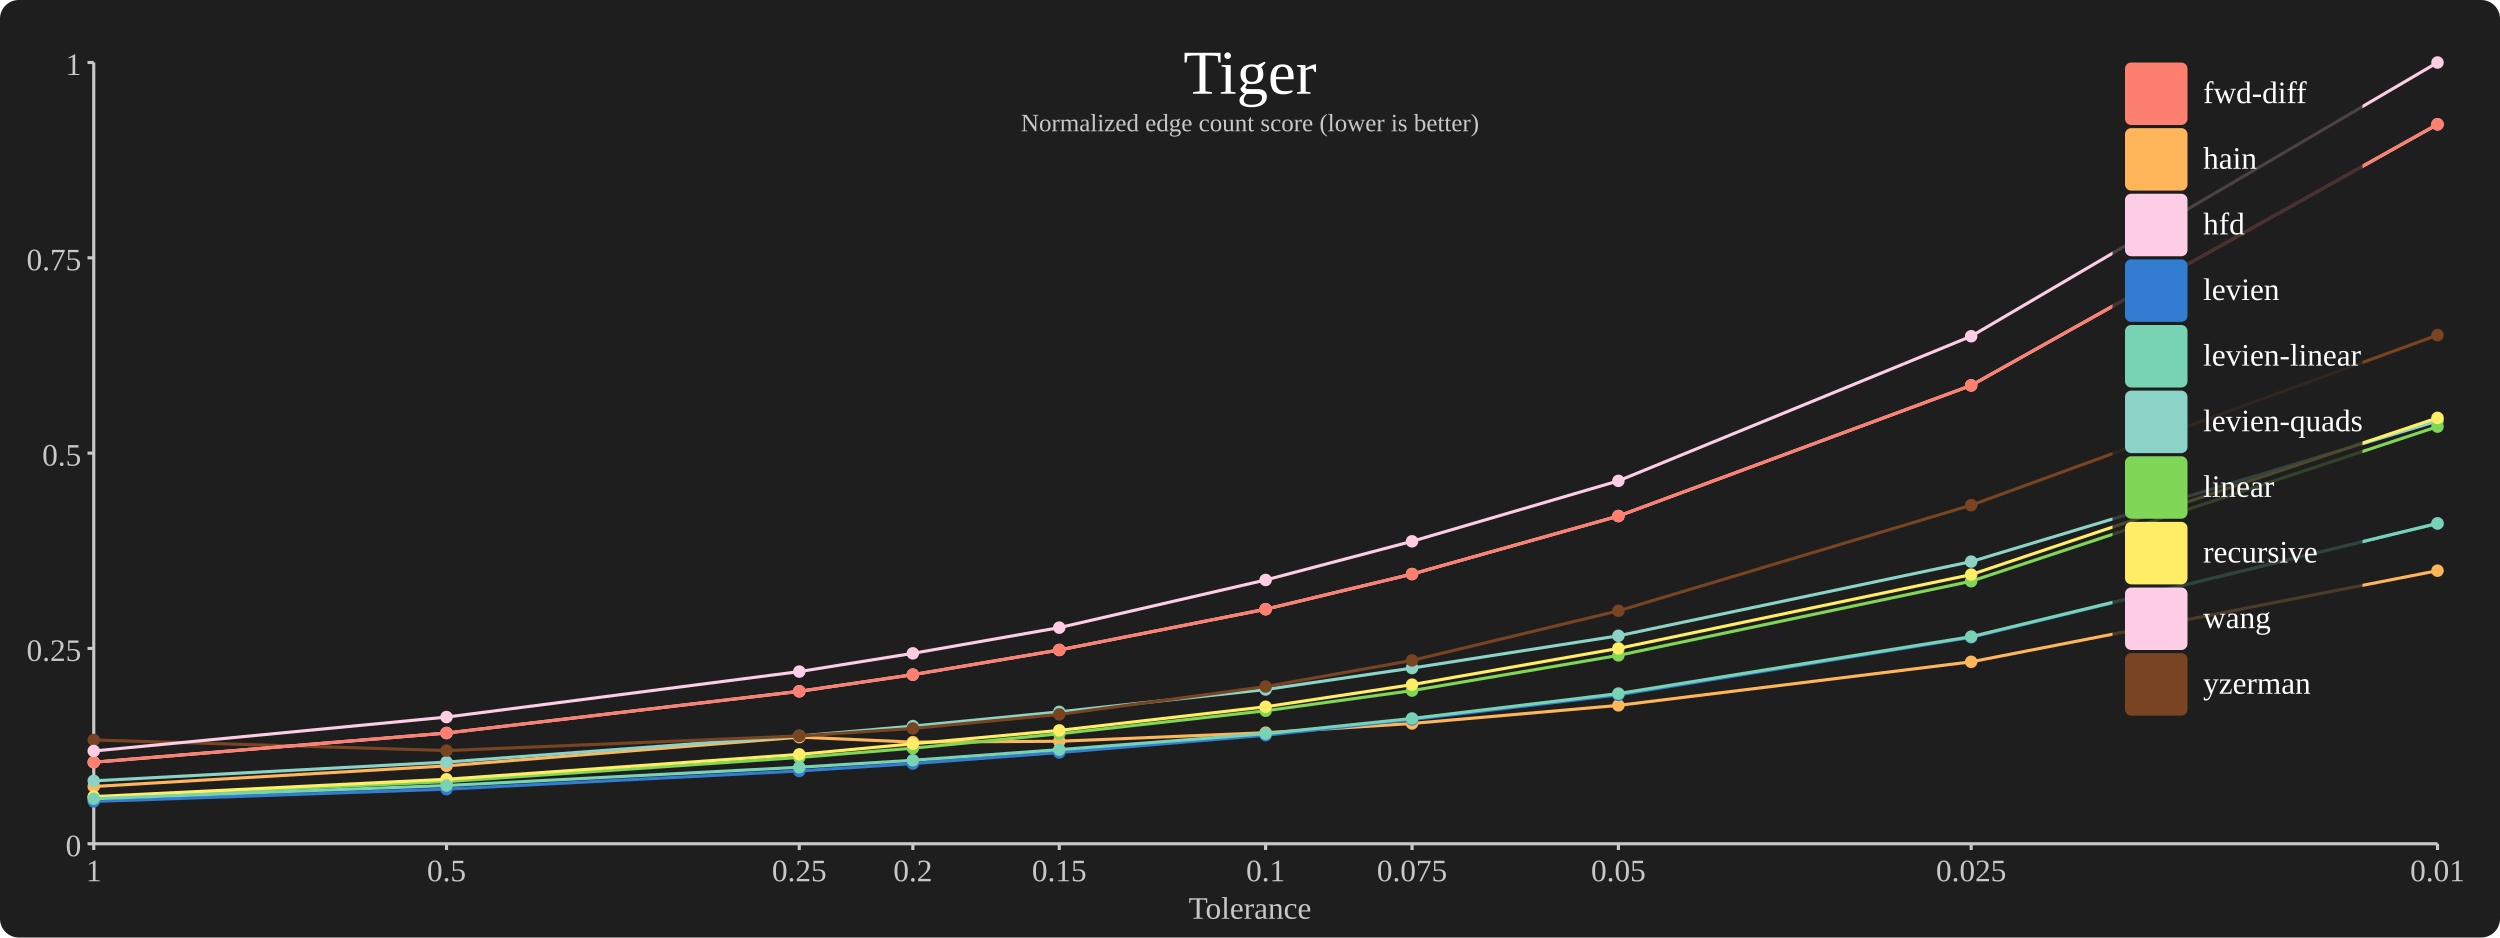
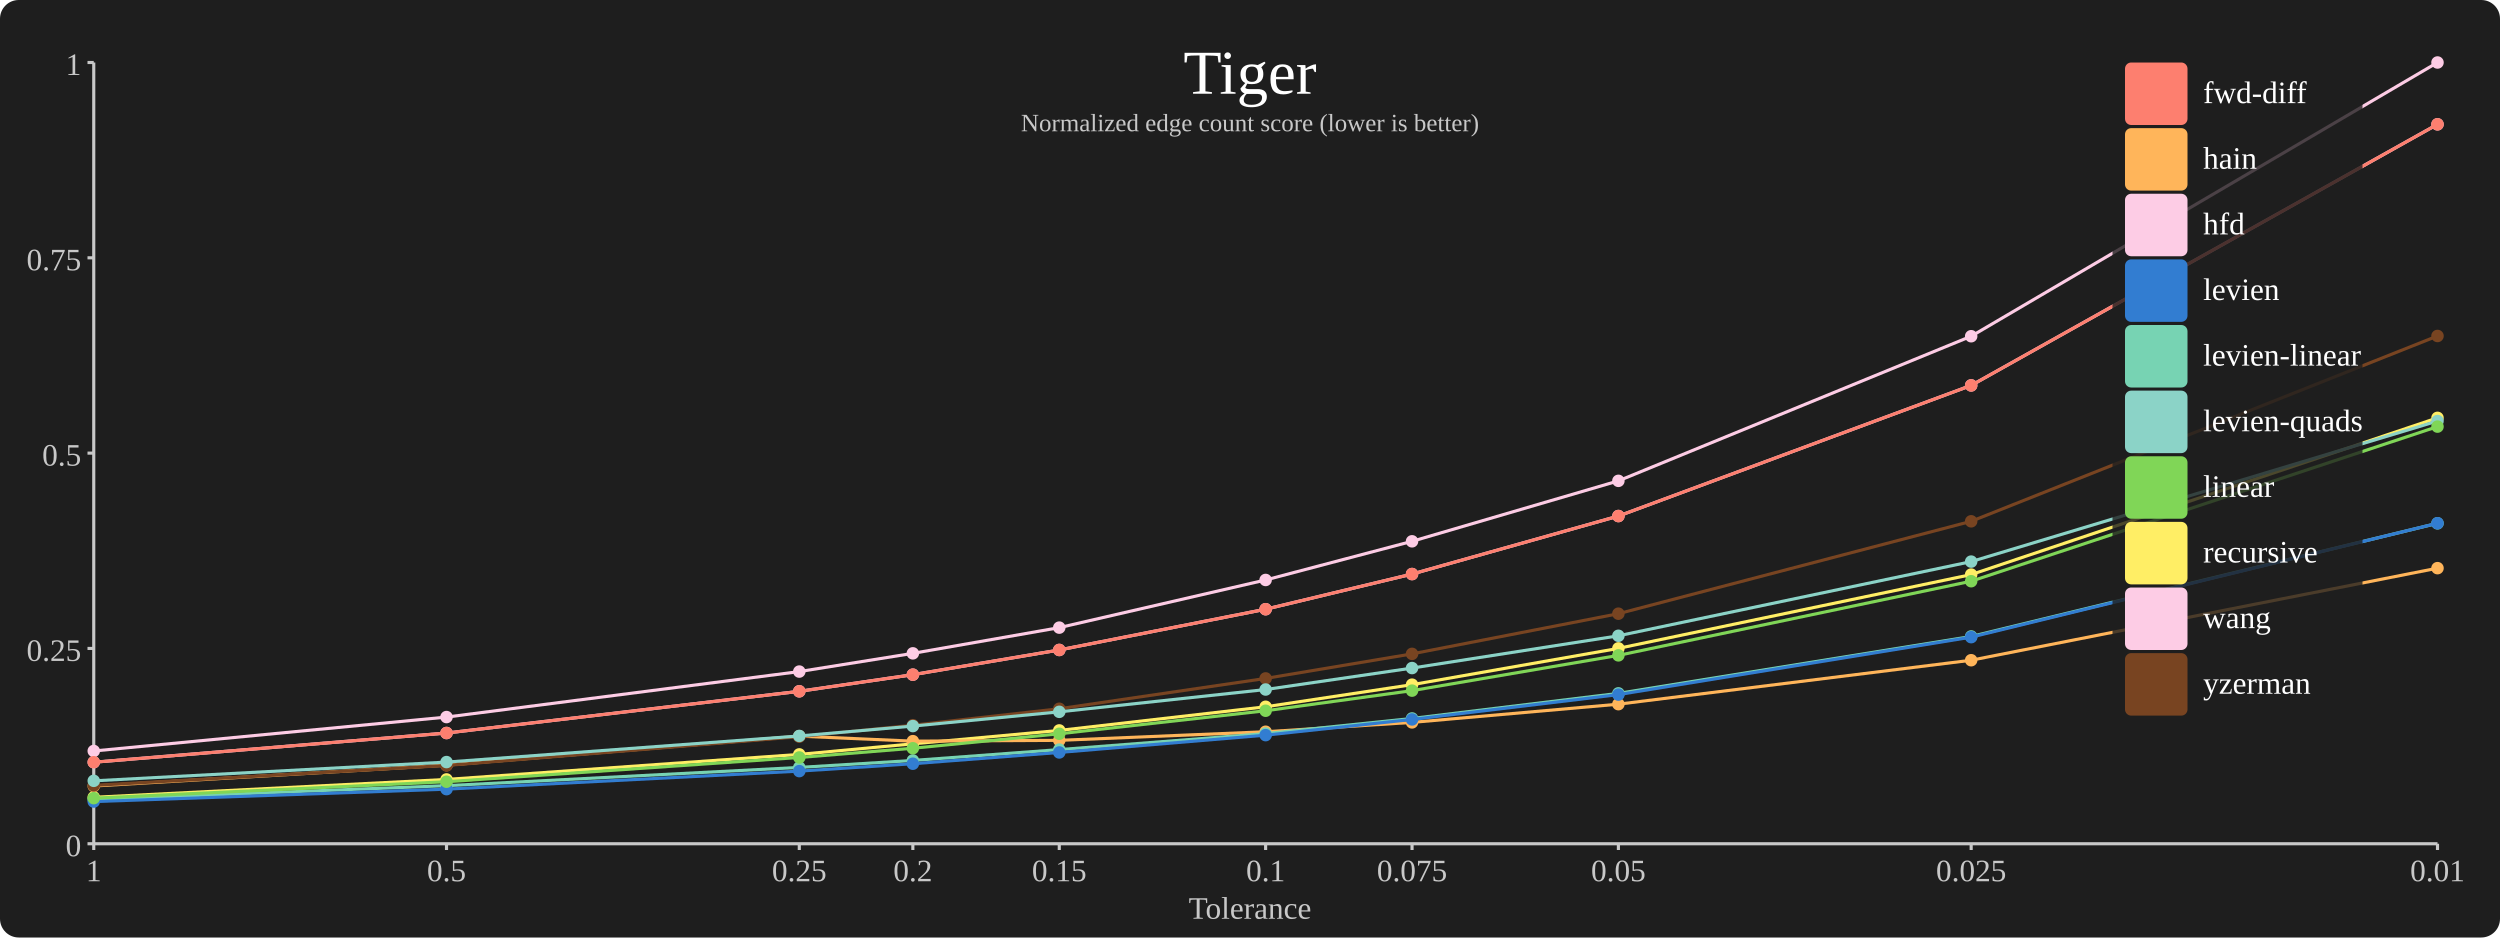
<svg xmlns="http://www.w3.org/2000/svg" viewBox="0 0 800 300">
  <rect x="0" y="0" width="800" height="300" ry="6" style="fill:rgb(30,30,30);stroke:none;fill-opacity:1;stroke-opacity:1;" />
  <path d="M 30 20 L 30 270" style="stroke:rgb(200,200,200);stroke-width:1" />
  <path d="M 30 270 L 780 270" style="stroke:rgb(200,200,200);stroke-width:1" />
  <path d="M 780 270 L 780 272" style="stroke:rgb(200,200,200);stroke-width:1" />
  <text x="780" y="282" style="font-size:10px;fill:rgb(200,200,200);text-anchor:middle;text-align:center;"> 0.01 </text>
  <path d="M 630.772 270 L 630.772 272" style="stroke:rgb(200,200,200);stroke-width:1" />
  <text x="630.772" y="282" style="font-size:10px;fill:rgb(200,200,200);text-anchor:middle;text-align:center;"> 0.025 </text>
  <path d="M 517.886 270 L 517.886 272" style="stroke:rgb(200,200,200);stroke-width:1" />
  <text x="517.886" y="282" style="font-size:10px;fill:rgb(200,200,200);text-anchor:middle;text-align:center;"> 0.05 </text>
  <path d="M 451.852 270 L 451.852 272" style="stroke:rgb(200,200,200);stroke-width:1" />
  <text x="451.852" y="282" style="font-size:10px;fill:rgb(200,200,200);text-anchor:middle;text-align:center;"> 0.075 </text>
  <path d="M 405 270 L 405 272" style="stroke:rgb(200,200,200);stroke-width:1" />
  <text x="405" y="282" style="font-size:10px;fill:rgb(200,200,200);text-anchor:middle;text-align:center;"> 0.1 </text>
  <path d="M 338.966 270 L 338.966 272" style="stroke:rgb(200,200,200);stroke-width:1" />
  <text x="338.966" y="282" style="font-size:10px;fill:rgb(200,200,200);text-anchor:middle;text-align:center;"> 0.15 </text>
  <path d="M 292.114 270 L 292.114 272" style="stroke:rgb(200,200,200);stroke-width:1" />
  <text x="292.114" y="282" style="font-size:10px;fill:rgb(200,200,200);text-anchor:middle;text-align:center;"> 0.2 </text>
  <path d="M 255.773 270 L 255.773 272" style="stroke:rgb(200,200,200);stroke-width:1" />
  <text x="255.773" y="282" style="font-size:10px;fill:rgb(200,200,200);text-anchor:middle;text-align:center;"> 0.25 </text>
  <path d="M 142.886 270 L 142.886 272" style="stroke:rgb(200,200,200);stroke-width:1" />
  <text x="142.886" y="282" style="font-size:10px;fill:rgb(200,200,200);text-anchor:middle;text-align:center;"> 0.5 </text>
  <path d="M 30 270 L 30 272" style="stroke:rgb(200,200,200);stroke-width:1" />
  <text x="30" y="282" style="font-size:10px;fill:rgb(200,200,200);text-anchor:middle;text-align:center;"> 1 </text>
  <path d="M 28 270 L 30 270" style="stroke:rgb(200,200,200);stroke-width:1" />
  <text x="26" y="274" style="font-size:10px;fill:rgb(200,200,200);text-anchor:end;text-align:right;"> 0 </text>
  <path d="M 28 207.5 L 30 207.5" style="stroke:rgb(200,200,200);stroke-width:1" />
  <text x="26" y="211.5" style="font-size:10px;fill:rgb(200,200,200);text-anchor:end;text-align:right;"> 0.25 </text>
  <path d="M 28 145 L 30 145" style="stroke:rgb(200,200,200);stroke-width:1" />
  <text x="26" y="149" style="font-size:10px;fill:rgb(200,200,200);text-anchor:end;text-align:right;"> 0.5 </text>
  <path d="M 28 82.5 L 30 82.5" style="stroke:rgb(200,200,200);stroke-width:1" />
  <text x="26" y="86.5" style="font-size:10px;fill:rgb(200,200,200);text-anchor:end;text-align:right;"> 0.75 </text>
  <path d="M 28 20 L 30 20" style="stroke:rgb(200,200,200);stroke-width:1" />
  <text x="26" y="24" style="font-size:10px;fill:rgb(200,200,200);text-anchor:end;text-align:right;"> 1 </text>
  <text x="400" y="294" style="font-size:10px;fill:rgb(200,200,200);text-anchor:middle;text-align:center;"> Tolerance </text>
-   <circle cx="780" cy="182.615" r="2" style="fill:rgb(255,181,90);stroke:none;fill-opacity:1;stroke-opacity:1;" />
-   <path d="M 780 182.615 L 630.772 211.782" style="stroke:rgb(255,181,90);stroke-width:1" />
-   <circle cx="630.772" cy="211.782" r="2" style="fill:rgb(255,181,90);stroke:none;fill-opacity:1;stroke-opacity:1;" />
-   <path d="M 630.772 211.782 L 517.886 225.72" style="stroke:rgb(255,181,90);stroke-width:1" />
-   <circle cx="517.886" cy="225.72" r="2" style="fill:rgb(255,181,90);stroke:none;fill-opacity:1;stroke-opacity:1;" />
-   <path d="M 517.886 225.72 L 451.852 231.507" style="stroke:rgb(255,181,90);stroke-width:1" />
-   <circle cx="451.852" cy="231.507" r="2" style="fill:rgb(255,181,90);stroke:none;fill-opacity:1;stroke-opacity:1;" />
-   <path d="M 451.852 231.507 L 405 234.465" style="stroke:rgb(255,181,90);stroke-width:1" />
-   <circle cx="405" cy="234.465" r="2" style="fill:rgb(255,181,90);stroke:none;fill-opacity:1;stroke-opacity:1;" />
-   <path d="M 405 234.465 L 338.966 237.202" style="stroke:rgb(255,181,90);stroke-width:1" />
-   <circle cx="338.966" cy="237.202" r="2" style="fill:rgb(255,181,90);stroke:none;fill-opacity:1;stroke-opacity:1;" />
-   <path d="M 338.966 237.202 L 292.114 237.472" style="stroke:rgb(255,181,90);stroke-width:1" />
-   <circle cx="292.114" cy="237.472" r="2" style="fill:rgb(255,181,90);stroke:none;fill-opacity:1;stroke-opacity:1;" />
-   <path d="M 292.114 237.472 L 255.773 235.893" style="stroke:rgb(255,181,90);stroke-width:1" />
-   <circle cx="255.773" cy="235.893" r="2" style="fill:rgb(255,181,90);stroke:none;fill-opacity:1;stroke-opacity:1;" />
-   <path d="M 255.773 235.893 L 142.886 245.072" style="stroke:rgb(255,181,90);stroke-width:1" />
-   <circle cx="142.886" cy="245.072" r="2" style="fill:rgb(255,181,90);stroke:none;fill-opacity:1;stroke-opacity:1;" />
-   <path d="M 142.886 245.072 L 30 251.683" style="stroke:rgb(255,181,90);stroke-width:1" />
-   <circle cx="30" cy="251.683" r="2" style="fill:rgb(255,181,90);stroke:none;fill-opacity:1;stroke-opacity:1;" />
-   <circle cx="780" cy="167.47" r="2" style="fill:rgb(50,125,209);stroke:none;fill-opacity:1;stroke-opacity:1;" />
-   <path d="M 780 167.47 L 630.772 203.948" style="stroke:rgb(50,125,209);stroke-width:1" />
-   <circle cx="630.772" cy="203.948" r="2" style="fill:rgb(50,125,209);stroke:none;fill-opacity:1;stroke-opacity:1;" />
-   <path d="M 630.772 203.948 L 517.886 222.365" style="stroke:rgb(50,125,209);stroke-width:1" />
-   <circle cx="517.886" cy="222.365" r="2" style="fill:rgb(50,125,209);stroke:none;fill-opacity:1;stroke-opacity:1;" />
-   <path d="M 517.886 222.365 L 451.852 230.23" style="stroke:rgb(50,125,209);stroke-width:1" />
-   <circle cx="451.852" cy="230.23" r="2" style="fill:rgb(50,125,209);stroke:none;fill-opacity:1;stroke-opacity:1;" />
-   <path d="M 451.852 230.23 L 405 235.268" style="stroke:rgb(50,125,209);stroke-width:1" />
-   <circle cx="405" cy="235.268" r="2" style="fill:rgb(50,125,209);stroke:none;fill-opacity:1;stroke-opacity:1;" />
-   <path d="M 405 235.268 L 338.966 240.798" style="stroke:rgb(50,125,209);stroke-width:1" />
-   <circle cx="338.966" cy="240.798" r="2" style="fill:rgb(50,125,209);stroke:none;fill-opacity:1;stroke-opacity:1;" />
-   <path d="M 338.966 240.798 L 292.114 244.338" style="stroke:rgb(50,125,209);stroke-width:1" />
-   <circle cx="292.114" cy="244.338" r="2" style="fill:rgb(50,125,209);stroke:none;fill-opacity:1;stroke-opacity:1;" />
-   <path d="M 292.114 244.338 L 255.773 246.705" style="stroke:rgb(50,125,209);stroke-width:1" />
-   <circle cx="255.773" cy="246.705" r="2" style="fill:rgb(50,125,209);stroke:none;fill-opacity:1;stroke-opacity:1;" />
-   <path d="M 255.773 246.705 L 142.886 252.525" style="stroke:rgb(50,125,209);stroke-width:1" />
-   <circle cx="142.886" cy="252.525" r="2" style="fill:rgb(50,125,209);stroke:none;fill-opacity:1;stroke-opacity:1;" />
-   <path d="M 142.886 252.525 L 30 256.452" style="stroke:rgb(50,125,209);stroke-width:1" />
-   <circle cx="30" cy="256.452" r="2" style="fill:rgb(50,125,209);stroke:none;fill-opacity:1;stroke-opacity:1;" />
+   <circle cx="780" cy="133.715" r="2" style="fill:rgb(255,238,101);stroke:none;fill-opacity:1;stroke-opacity:1;" />
+   <path d="M 780 133.715 L 630.772 183.865" style="stroke:rgb(255,238,101);stroke-width:1" />
+   <circle cx="630.772" cy="183.865" r="2" style="fill:rgb(255,238,101);stroke:none;fill-opacity:1;stroke-opacity:1;" />
+   <path d="M 630.772 183.865 L 517.886 207.478" style="stroke:rgb(255,238,101);stroke-width:1" />
+   <circle cx="517.886" cy="207.478" r="2" style="fill:rgb(255,238,101);stroke:none;fill-opacity:1;stroke-opacity:1;" />
+   <path d="M 517.886 207.478 L 451.852 219.093" style="stroke:rgb(255,238,101);stroke-width:1" />
+   <circle cx="451.852" cy="219.093" r="2" style="fill:rgb(255,238,101);stroke:none;fill-opacity:1;stroke-opacity:1;" />
+   <path d="M 451.852 219.093 L 405 226.165" style="stroke:rgb(255,238,101);stroke-width:1" />
+   <circle cx="405" cy="226.165" r="2" style="fill:rgb(255,238,101);stroke:none;fill-opacity:1;stroke-opacity:1;" />
+   <path d="M 405 226.165 L 338.966 233.732" style="stroke:rgb(255,238,101);stroke-width:1" />
+   <circle cx="338.966" cy="233.732" r="2" style="fill:rgb(255,238,101);stroke:none;fill-opacity:1;stroke-opacity:1;" />
+   <path d="M 338.966 233.732 L 292.114 238.02" style="stroke:rgb(255,238,101);stroke-width:1" />
+   <circle cx="292.114" cy="238.02" r="2" style="fill:rgb(255,238,101);stroke:none;fill-opacity:1;stroke-opacity:1;" />
+   <path d="M 292.114 238.02 L 255.773 241.405" style="stroke:rgb(255,238,101);stroke-width:1" />
+   <circle cx="255.773" cy="241.405" r="2" style="fill:rgb(255,238,101);stroke:none;fill-opacity:1;stroke-opacity:1;" />
+   <path d="M 255.773 241.405 L 142.886 249.417" style="stroke:rgb(255,238,101);stroke-width:1" />
+   <circle cx="142.886" cy="249.417" r="2" style="fill:rgb(255,238,101);stroke:none;fill-opacity:1;stroke-opacity:1;" />
+   <path d="M 142.886 249.417 L 30 255.137" style="stroke:rgb(255,238,101);stroke-width:1" />
+   <circle cx="30" cy="255.137" r="2" style="fill:rgb(255,238,101);stroke:none;fill-opacity:1;stroke-opacity:1;" />
+   <circle cx="780" cy="181.81" r="2" style="fill:rgb(255,181,90);stroke:none;fill-opacity:1;stroke-opacity:1;" />
+   <path d="M 780 181.81 L 630.772 211.27" style="stroke:rgb(255,181,90);stroke-width:1" />
+   <circle cx="630.772" cy="211.27" r="2" style="fill:rgb(255,181,90);stroke:none;fill-opacity:1;stroke-opacity:1;" />
+   <path d="M 630.772 211.27 L 517.886 225.335" style="stroke:rgb(255,181,90);stroke-width:1" />
+   <circle cx="517.886" cy="225.335" r="2" style="fill:rgb(255,181,90);stroke:none;fill-opacity:1;stroke-opacity:1;" />
+   <path d="M 517.886 225.335 L 451.852 231.167" style="stroke:rgb(255,181,90);stroke-width:1" />
+   <circle cx="451.852" cy="231.167" r="2" style="fill:rgb(255,181,90);stroke:none;fill-opacity:1;stroke-opacity:1;" />
+   <path d="M 451.852 231.167 L 405 234.157" style="stroke:rgb(255,181,90);stroke-width:1" />
+   <circle cx="405" cy="234.157" r="2" style="fill:rgb(255,181,90);stroke:none;fill-opacity:1;stroke-opacity:1;" />
+   <path d="M 405 234.157 L 338.966 236.912" style="stroke:rgb(255,181,90);stroke-width:1" />
+   <circle cx="338.966" cy="236.912" r="2" style="fill:rgb(255,181,90);stroke:none;fill-opacity:1;stroke-opacity:1;" />
+   <path d="M 338.966 236.912 L 292.114 237.17" style="stroke:rgb(255,181,90);stroke-width:1" />
+   <circle cx="292.114" cy="237.17" r="2" style="fill:rgb(255,181,90);stroke:none;fill-opacity:1;stroke-opacity:1;" />
+   <path d="M 292.114 237.17 L 255.773 235.575" style="stroke:rgb(255,181,90);stroke-width:1" />
+   <circle cx="255.773" cy="235.575" r="2" style="fill:rgb(255,181,90);stroke:none;fill-opacity:1;stroke-opacity:1;" />
+   <path d="M 255.773 235.575 L 142.886 244.847" style="stroke:rgb(255,181,90);stroke-width:1" />
+   <circle cx="142.886" cy="244.847" r="2" style="fill:rgb(255,181,90);stroke:none;fill-opacity:1;stroke-opacity:1;" />
+   <path d="M 142.886 244.847 L 30 251.528" style="stroke:rgb(255,181,90);stroke-width:1" />
+   <circle cx="30" cy="251.528" r="2" style="fill:rgb(255,181,90);stroke:none;fill-opacity:1;stroke-opacity:1;" />
+   <circle cx="780" cy="107.513" r="2" style="fill:rgb(120,68,33);stroke:none;fill-opacity:1;stroke-opacity:1;" />
+   <path d="M 780 107.513 L 630.772 166.817" style="stroke:rgb(120,68,33);stroke-width:1" />
+   <circle cx="630.772" cy="166.817" r="2" style="fill:rgb(120,68,33);stroke:none;fill-opacity:1;stroke-opacity:1;" />
+   <path d="M 630.772 166.817 L 517.886 196.38" style="stroke:rgb(120,68,33);stroke-width:1" />
+   <circle cx="517.886" cy="196.38" r="2" style="fill:rgb(120,68,33);stroke:none;fill-opacity:1;stroke-opacity:1;" />
+   <path d="M 517.886 196.38 L 451.852 209.238" style="stroke:rgb(120,68,33);stroke-width:1" />
+   <circle cx="451.852" cy="209.238" r="2" style="fill:rgb(120,68,33);stroke:none;fill-opacity:1;stroke-opacity:1;" />
+   <path d="M 451.852 209.238 L 405 217.095" style="stroke:rgb(120,68,33);stroke-width:1" />
+   <circle cx="405" cy="217.095" r="2" style="fill:rgb(120,68,33);stroke:none;fill-opacity:1;stroke-opacity:1;" />
+   <path d="M 405 217.095 L 338.966 226.798" style="stroke:rgb(120,68,33);stroke-width:1" />
+   <circle cx="338.966" cy="226.798" r="2" style="fill:rgb(120,68,33);stroke:none;fill-opacity:1;stroke-opacity:1;" />
+   <path d="M 338.966 226.798 L 292.114 232.062" style="stroke:rgb(120,68,33);stroke-width:1" />
+   <circle cx="292.114" cy="232.062" r="2" style="fill:rgb(120,68,33);stroke:none;fill-opacity:1;stroke-opacity:1;" />
+   <path d="M 292.114 232.062 L 255.773 235.738" style="stroke:rgb(120,68,33);stroke-width:1" />
+   <circle cx="255.773" cy="235.738" r="2" style="fill:rgb(120,68,33);stroke:none;fill-opacity:1;stroke-opacity:1;" />
+   <path d="M 255.773 235.738 L 142.886 244.942" style="stroke:rgb(120,68,33);stroke-width:1" />
+   <circle cx="142.886" cy="244.942" r="2" style="fill:rgb(120,68,33);stroke:none;fill-opacity:1;stroke-opacity:1;" />
+   <path d="M 142.886 244.942 L 30 251.315" style="stroke:rgb(120,68,33);stroke-width:1" />
+   <circle cx="30" cy="251.315" r="2" style="fill:rgb(120,68,33);stroke:none;fill-opacity:1;stroke-opacity:1;" />
+   <circle cx="780" cy="167.455" r="2" style="fill:rgb(119,211,179);stroke:none;fill-opacity:1;stroke-opacity:1;" />
+   <path d="M 780 167.455 L 630.772 203.668" style="stroke:rgb(119,211,179);stroke-width:1" />
+   <circle cx="630.772" cy="203.668" r="2" style="fill:rgb(119,211,179);stroke:none;fill-opacity:1;stroke-opacity:1;" />
+   <path d="M 630.772 203.668 L 517.886 221.875" style="stroke:rgb(119,211,179);stroke-width:1" />
+   <circle cx="517.886" cy="221.875" r="2" style="fill:rgb(119,211,179);stroke:none;fill-opacity:1;stroke-opacity:1;" />
+   <path d="M 517.886 221.875 L 451.852 229.903" style="stroke:rgb(119,211,179);stroke-width:1" />
+   <circle cx="451.852" cy="229.903" r="2" style="fill:rgb(119,211,179);stroke:none;fill-opacity:1;stroke-opacity:1;" />
+   <path d="M 451.852 229.903 L 405 234.745" style="stroke:rgb(119,211,179);stroke-width:1" />
+   <circle cx="405" cy="234.745" r="2" style="fill:rgb(119,211,179);stroke:none;fill-opacity:1;stroke-opacity:1;" />
+   <path d="M 405 234.745 L 338.966 239.87" style="stroke:rgb(119,211,179);stroke-width:1" />
+   <circle cx="338.966" cy="239.87" r="2" style="fill:rgb(119,211,179);stroke:none;fill-opacity:1;stroke-opacity:1;" />
+   <path d="M 338.966 239.87 L 292.114 243.345" style="stroke:rgb(119,211,179);stroke-width:1" />
+   <circle cx="292.114" cy="243.345" r="2" style="fill:rgb(119,211,179);stroke:none;fill-opacity:1;stroke-opacity:1;" />
+   <path d="M 292.114 243.345 L 255.773 245.572" style="stroke:rgb(119,211,179);stroke-width:1" />
+   <circle cx="255.773" cy="245.572" r="2" style="fill:rgb(119,211,179);stroke:none;fill-opacity:1;stroke-opacity:1;" />
+   <path d="M 255.773 245.572 L 142.886 251.415" style="stroke:rgb(119,211,179);stroke-width:1" />
+   <circle cx="142.886" cy="251.415" r="2" style="fill:rgb(119,211,179);stroke:none;fill-opacity:1;stroke-opacity:1;" />
+   <path d="M 142.886 251.415 L 30 255.84" style="stroke:rgb(119,211,179);stroke-width:1" />
+   <circle cx="30" cy="255.84" r="2" style="fill:rgb(119,211,179);stroke:none;fill-opacity:1;stroke-opacity:1;" />
  <circle cx="780" cy="134.73" r="2" style="fill:rgb(139,211,199);stroke:none;fill-opacity:1;stroke-opacity:1;" />
  <path d="M 780 134.73 L 630.772 179.713" style="stroke:rgb(139,211,199);stroke-width:1" />
  <circle cx="630.772" cy="179.713" r="2" style="fill:rgb(139,211,199);stroke:none;fill-opacity:1;stroke-opacity:1;" />
  <path d="M 630.772 179.713 L 517.886 203.452" style="stroke:rgb(139,211,199);stroke-width:1" />
  <circle cx="517.886" cy="203.452" r="2" style="fill:rgb(139,211,199);stroke:none;fill-opacity:1;stroke-opacity:1;" />
  <path d="M 517.886 203.452 L 451.852 213.78" style="stroke:rgb(139,211,199);stroke-width:1" />
  <circle cx="451.852" cy="213.78" r="2" style="fill:rgb(139,211,199);stroke:none;fill-opacity:1;stroke-opacity:1;" />
  <path d="M 451.852 213.78 L 405 220.647" style="stroke:rgb(139,211,199);stroke-width:1" />
  <circle cx="405" cy="220.647" r="2" style="fill:rgb(139,211,199);stroke:none;fill-opacity:1;stroke-opacity:1;" />
  <path d="M 405 220.647 L 338.966 227.785" style="stroke:rgb(139,211,199);stroke-width:1" />
  <circle cx="338.966" cy="227.785" r="2" style="fill:rgb(139,211,199);stroke:none;fill-opacity:1;stroke-opacity:1;" />
  <path d="M 338.966 227.785 L 292.114 232.345" style="stroke:rgb(139,211,199);stroke-width:1" />
  <circle cx="292.114" cy="232.345" r="2" style="fill:rgb(139,211,199);stroke:none;fill-opacity:1;stroke-opacity:1;" />
  <path d="M 292.114 232.345 L 255.773 235.502" style="stroke:rgb(139,211,199);stroke-width:1" />
  <circle cx="255.773" cy="235.502" r="2" style="fill:rgb(139,211,199);stroke:none;fill-opacity:1;stroke-opacity:1;" />
  <path d="M 255.773 235.502 L 142.886 243.863" style="stroke:rgb(139,211,199);stroke-width:1" />
  <circle cx="142.886" cy="243.863" r="2" style="fill:rgb(139,211,199);stroke:none;fill-opacity:1;stroke-opacity:1;" />
  <path d="M 142.886 243.863 L 30 249.865" style="stroke:rgb(139,211,199);stroke-width:1" />
  <circle cx="30" cy="249.865" r="2" style="fill:rgb(139,211,199);stroke:none;fill-opacity:1;stroke-opacity:1;" />
-   <circle cx="780" cy="107.233" r="2" style="fill:rgb(120,68,33);stroke:none;fill-opacity:1;stroke-opacity:1;" />
-   <path d="M 780 107.233 L 630.772 161.66" style="stroke:rgb(120,68,33);stroke-width:1" />
-   <circle cx="630.772" cy="161.66" r="2" style="fill:rgb(120,68,33);stroke:none;fill-opacity:1;stroke-opacity:1;" />
-   <path d="M 630.772 161.66 L 517.886 195.46" style="stroke:rgb(120,68,33);stroke-width:1" />
-   <circle cx="517.886" cy="195.46" r="2" style="fill:rgb(120,68,33);stroke:none;fill-opacity:1;stroke-opacity:1;" />
-   <path d="M 517.886 195.46 L 451.852 211.333" style="stroke:rgb(120,68,33);stroke-width:1" />
-   <circle cx="451.852" cy="211.333" r="2" style="fill:rgb(120,68,33);stroke:none;fill-opacity:1;stroke-opacity:1;" />
-   <path d="M 451.852 211.333 L 405 219.7" style="stroke:rgb(120,68,33);stroke-width:1" />
-   <circle cx="405" cy="219.7" r="2" style="fill:rgb(120,68,33);stroke:none;fill-opacity:1;stroke-opacity:1;" />
-   <path d="M 405 219.7 L 338.966 228.597" style="stroke:rgb(120,68,33);stroke-width:1" />
-   <circle cx="338.966" cy="228.597" r="2" style="fill:rgb(120,68,33);stroke:none;fill-opacity:1;stroke-opacity:1;" />
-   <path d="M 338.966 228.597 L 292.114 233.1" style="stroke:rgb(120,68,33);stroke-width:1" />
-   <circle cx="292.114" cy="233.1" r="2" style="fill:rgb(120,68,33);stroke:none;fill-opacity:1;stroke-opacity:1;" />
-   <path d="M 292.114 233.1 L 255.773 235.502" style="stroke:rgb(120,68,33);stroke-width:1" />
-   <circle cx="255.773" cy="235.502" r="2" style="fill:rgb(120,68,33);stroke:none;fill-opacity:1;stroke-opacity:1;" />
-   <path d="M 255.773 235.502 L 142.886 240.18" style="stroke:rgb(120,68,33);stroke-width:1" />
-   <circle cx="142.886" cy="240.18" r="2" style="fill:rgb(120,68,33);stroke:none;fill-opacity:1;stroke-opacity:1;" />
-   <path d="M 142.886 240.18 L 30 236.795" style="stroke:rgb(120,68,33);stroke-width:1" />
-   <circle cx="30" cy="236.795" r="2" style="fill:rgb(120,68,33);stroke:none;fill-opacity:1;stroke-opacity:1;" />
+   <circle cx="780" cy="167.438" r="2" style="fill:rgb(50,125,209);stroke:none;fill-opacity:1;stroke-opacity:1;" />
+   <path d="M 780 167.438 L 630.772 203.887" style="stroke:rgb(50,125,209);stroke-width:1" />
+   <circle cx="630.772" cy="203.887" r="2" style="fill:rgb(50,125,209);stroke:none;fill-opacity:1;stroke-opacity:1;" />
+   <path d="M 630.772 203.887 L 517.886 222.275" style="stroke:rgb(50,125,209);stroke-width:1" />
+   <circle cx="517.886" cy="222.275" r="2" style="fill:rgb(50,125,209);stroke:none;fill-opacity:1;stroke-opacity:1;" />
+   <path d="M 517.886 222.275 L 451.852 230.218" style="stroke:rgb(50,125,209);stroke-width:1" />
+   <circle cx="451.852" cy="230.218" r="2" style="fill:rgb(50,125,209);stroke:none;fill-opacity:1;stroke-opacity:1;" />
+   <path d="M 451.852 230.218 L 405 235.245" style="stroke:rgb(50,125,209);stroke-width:1" />
+   <circle cx="405" cy="235.245" r="2" style="fill:rgb(50,125,209);stroke:none;fill-opacity:1;stroke-opacity:1;" />
+   <path d="M 405 235.245 L 338.966 240.785" style="stroke:rgb(50,125,209);stroke-width:1" />
+   <circle cx="338.966" cy="240.785" r="2" style="fill:rgb(50,125,209);stroke:none;fill-opacity:1;stroke-opacity:1;" />
+   <path d="M 338.966 240.785 L 292.114 244.393" style="stroke:rgb(50,125,209);stroke-width:1" />
+   <circle cx="292.114" cy="244.393" r="2" style="fill:rgb(50,125,209);stroke:none;fill-opacity:1;stroke-opacity:1;" />
+   <path d="M 292.114 244.393 L 255.773 246.757" style="stroke:rgb(50,125,209);stroke-width:1" />
+   <circle cx="255.773" cy="246.757" r="2" style="fill:rgb(50,125,209);stroke:none;fill-opacity:1;stroke-opacity:1;" />
+   <path d="M 255.773 246.757 L 142.886 252.528" style="stroke:rgb(50,125,209);stroke-width:1" />
+   <circle cx="142.886" cy="252.528" r="2" style="fill:rgb(50,125,209);stroke:none;fill-opacity:1;stroke-opacity:1;" />
+   <path d="M 142.886 252.528 L 30 256.502" style="stroke:rgb(50,125,209);stroke-width:1" />
+   <circle cx="30" cy="256.502" r="2" style="fill:rgb(50,125,209);stroke:none;fill-opacity:1;stroke-opacity:1;" />
+   <circle cx="780" cy="20" r="2" style="fill:rgb(253,204,229);stroke:none;fill-opacity:1;stroke-opacity:1;" />
+   <path d="M 780 20 L 630.772 107.595" style="stroke:rgb(253,204,229);stroke-width:1" />
+   <circle cx="630.772" cy="107.595" r="2" style="fill:rgb(253,204,229);stroke:none;fill-opacity:1;stroke-opacity:1;" />
+   <path d="M 630.772 107.595 L 517.886 153.873" style="stroke:rgb(253,204,229);stroke-width:1" />
+   <circle cx="517.886" cy="153.873" r="2" style="fill:rgb(253,204,229);stroke:none;fill-opacity:1;stroke-opacity:1;" />
+   <path d="M 517.886 153.873 L 451.852 173.22" style="stroke:rgb(253,204,229);stroke-width:1" />
+   <circle cx="451.852" cy="173.22" r="2" style="fill:rgb(253,204,229);stroke:none;fill-opacity:1;stroke-opacity:1;" />
+   <path d="M 451.852 173.22 L 405 185.59" style="stroke:rgb(253,204,229);stroke-width:1" />
+   <circle cx="405" cy="185.59" r="2" style="fill:rgb(253,204,229);stroke:none;fill-opacity:1;stroke-opacity:1;" />
+   <path d="M 405 185.59 L 338.966 200.84" style="stroke:rgb(253,204,229);stroke-width:1" />
+   <circle cx="338.966" cy="200.84" r="2" style="fill:rgb(253,204,229);stroke:none;fill-opacity:1;stroke-opacity:1;" />
+   <path d="M 338.966 200.84 L 292.114 209.07" style="stroke:rgb(253,204,229);stroke-width:1" />
+   <circle cx="292.114" cy="209.07" r="2" style="fill:rgb(253,204,229);stroke:none;fill-opacity:1;stroke-opacity:1;" />
+   <path d="M 292.114 209.07 L 255.773 214.903" style="stroke:rgb(253,204,229);stroke-width:1" />
+   <circle cx="255.773" cy="214.903" r="2" style="fill:rgb(253,204,229);stroke:none;fill-opacity:1;stroke-opacity:1;" />
+   <path d="M 255.773 214.903 L 142.886 229.46" style="stroke:rgb(253,204,229);stroke-width:1" />
+   <circle cx="142.886" cy="229.46" r="2" style="fill:rgb(253,204,229);stroke:none;fill-opacity:1;stroke-opacity:1;" />
+   <path d="M 142.886 229.46 L 30 240.315" style="stroke:rgb(253,204,229);stroke-width:1" />
+   <circle cx="30" cy="240.315" r="2" style="fill:rgb(253,204,229);stroke:none;fill-opacity:1;stroke-opacity:1;" />
+   <circle cx="780" cy="136.512" r="2" style="fill:rgb(128,214,87);stroke:none;fill-opacity:1;stroke-opacity:1;" />
+   <path d="M 780 136.512 L 630.772 185.985" style="stroke:rgb(128,214,87);stroke-width:1" />
+   <circle cx="630.772" cy="185.985" r="2" style="fill:rgb(128,214,87);stroke:none;fill-opacity:1;stroke-opacity:1;" />
+   <path d="M 630.772 185.985 L 517.886 209.715" style="stroke:rgb(128,214,87);stroke-width:1" />
+   <circle cx="517.886" cy="209.715" r="2" style="fill:rgb(128,214,87);stroke:none;fill-opacity:1;stroke-opacity:1;" />
+   <path d="M 517.886 209.715 L 451.852 221.002" style="stroke:rgb(128,214,87);stroke-width:1" />
+   <circle cx="451.852" cy="221.002" r="2" style="fill:rgb(128,214,87);stroke:none;fill-opacity:1;stroke-opacity:1;" />
+   <path d="M 451.852 221.002 L 405 227.438" style="stroke:rgb(128,214,87);stroke-width:1" />
+   <circle cx="405" cy="227.438" r="2" style="fill:rgb(128,214,87);stroke:none;fill-opacity:1;stroke-opacity:1;" />
+   <path d="M 405 227.438 L 338.966 234.81" style="stroke:rgb(128,214,87);stroke-width:1" />
+   <circle cx="338.966" cy="234.81" r="2" style="fill:rgb(128,214,87);stroke:none;fill-opacity:1;stroke-opacity:1;" />
+   <path d="M 338.966 234.81 L 292.114 239.438" style="stroke:rgb(128,214,87);stroke-width:1" />
+   <circle cx="292.114" cy="239.438" r="2" style="fill:rgb(128,214,87);stroke:none;fill-opacity:1;stroke-opacity:1;" />
+   <path d="M 292.114 239.438 L 255.773 242.393" style="stroke:rgb(128,214,87);stroke-width:1" />
+   <circle cx="255.773" cy="242.393" r="2" style="fill:rgb(128,214,87);stroke:none;fill-opacity:1;stroke-opacity:1;" />
+   <path d="M 255.773 242.393 L 142.886 250.15" style="stroke:rgb(128,214,87);stroke-width:1" />
+   <circle cx="142.886" cy="250.15" r="2" style="fill:rgb(128,214,87);stroke:none;fill-opacity:1;stroke-opacity:1;" />
+   <path d="M 142.886 250.15 L 30 255.41" style="stroke:rgb(128,214,87);stroke-width:1" />
+   <circle cx="30" cy="255.41" r="2" style="fill:rgb(128,214,87);stroke:none;fill-opacity:1;stroke-opacity:1;" />
  <circle cx="780" cy="39.78" r="2" style="fill:rgb(253,204,229);stroke:none;fill-opacity:1;stroke-opacity:1;" />
  <path d="M 780 39.78 L 630.772 123.333" style="stroke:rgb(253,204,229);stroke-width:1" />
  <circle cx="630.772" cy="123.333" r="2" style="fill:rgb(253,204,229);stroke:none;fill-opacity:1;stroke-opacity:1;" />
  <path d="M 630.772 123.333 L 517.886 165.135" style="stroke:rgb(253,204,229);stroke-width:1" />
  <circle cx="517.886" cy="165.135" r="2" style="fill:rgb(253,204,229);stroke:none;fill-opacity:1;stroke-opacity:1;" />
  <path d="M 517.886 165.135 L 451.852 183.698" style="stroke:rgb(253,204,229);stroke-width:1" />
  <circle cx="451.852" cy="183.698" r="2" style="fill:rgb(253,204,229);stroke:none;fill-opacity:1;stroke-opacity:1;" />
  <path d="M 451.852 183.698 L 405 194.948" style="stroke:rgb(253,204,229);stroke-width:1" />
  <circle cx="405" cy="194.948" r="2" style="fill:rgb(253,204,229);stroke:none;fill-opacity:1;stroke-opacity:1;" />
  <path d="M 405 194.948 L 338.966 207.988" style="stroke:rgb(253,204,229);stroke-width:1" />
  <circle cx="338.966" cy="207.988" r="2" style="fill:rgb(253,204,229);stroke:none;fill-opacity:1;stroke-opacity:1;" />
  <path d="M 338.966 207.988 L 292.114 215.893" style="stroke:rgb(253,204,229);stroke-width:1" />
  <circle cx="292.114" cy="215.893" r="2" style="fill:rgb(253,204,229);stroke:none;fill-opacity:1;stroke-opacity:1;" />
  <path d="M 292.114 215.893 L 255.773 221.215" style="stroke:rgb(253,204,229);stroke-width:1" />
  <circle cx="255.773" cy="221.215" r="2" style="fill:rgb(253,204,229);stroke:none;fill-opacity:1;stroke-opacity:1;" />
  <path d="M 255.773 221.215 L 142.886 234.562" style="stroke:rgb(253,204,229);stroke-width:1" />
  <circle cx="142.886" cy="234.562" r="2" style="fill:rgb(253,204,229);stroke:none;fill-opacity:1;stroke-opacity:1;" />
  <path d="M 142.886 234.562 L 30 243.91" style="stroke:rgb(253,204,229);stroke-width:1" />
  <circle cx="30" cy="243.91" r="2" style="fill:rgb(253,204,229);stroke:none;fill-opacity:1;stroke-opacity:1;" />
-   <circle cx="780" cy="136.515" r="2" style="fill:rgb(128,214,87);stroke:none;fill-opacity:1;stroke-opacity:1;" />
-   <path d="M 780 136.515 L 630.772 185.99" style="stroke:rgb(128,214,87);stroke-width:1" />
-   <circle cx="630.772" cy="185.99" r="2" style="fill:rgb(128,214,87);stroke:none;fill-opacity:1;stroke-opacity:1;" />
-   <path d="M 630.772 185.99 L 517.886 209.722" style="stroke:rgb(128,214,87);stroke-width:1" />
-   <circle cx="517.886" cy="209.722" r="2" style="fill:rgb(128,214,87);stroke:none;fill-opacity:1;stroke-opacity:1;" />
-   <path d="M 517.886 209.722 L 451.852 220.995" style="stroke:rgb(128,214,87);stroke-width:1" />
-   <circle cx="451.852" cy="220.995" r="2" style="fill:rgb(128,214,87);stroke:none;fill-opacity:1;stroke-opacity:1;" />
-   <path d="M 451.852 220.995 L 405 227.438" style="stroke:rgb(128,214,87);stroke-width:1" />
-   <circle cx="405" cy="227.438" r="2" style="fill:rgb(128,214,87);stroke:none;fill-opacity:1;stroke-opacity:1;" />
-   <path d="M 405 227.438 L 338.966 234.803" style="stroke:rgb(128,214,87);stroke-width:1" />
-   <circle cx="338.966" cy="234.803" r="2" style="fill:rgb(128,214,87);stroke:none;fill-opacity:1;stroke-opacity:1;" />
-   <path d="M 338.966 234.803 L 292.114 239.412" style="stroke:rgb(128,214,87);stroke-width:1" />
-   <circle cx="292.114" cy="239.412" r="2" style="fill:rgb(128,214,87);stroke:none;fill-opacity:1;stroke-opacity:1;" />
-   <path d="M 292.114 239.412 L 255.773 242.377" style="stroke:rgb(128,214,87);stroke-width:1" />
-   <circle cx="255.773" cy="242.377" r="2" style="fill:rgb(128,214,87);stroke:none;fill-opacity:1;stroke-opacity:1;" />
-   <path d="M 255.773 242.377 L 142.886 250.097" style="stroke:rgb(128,214,87);stroke-width:1" />
-   <circle cx="142.886" cy="250.097" r="2" style="fill:rgb(128,214,87);stroke:none;fill-opacity:1;stroke-opacity:1;" />
-   <path d="M 142.886 250.097 L 30 255.2" style="stroke:rgb(128,214,87);stroke-width:1" />
-   <circle cx="30" cy="255.2" r="2" style="fill:rgb(128,214,87);stroke:none;fill-opacity:1;stroke-opacity:1;" />
-   <circle cx="780" cy="133.718" r="2" style="fill:rgb(255,238,101);stroke:none;fill-opacity:1;stroke-opacity:1;" />
-   <path d="M 780 133.718 L 630.772 183.87" style="stroke:rgb(255,238,101);stroke-width:1" />
-   <circle cx="630.772" cy="183.87" r="2" style="fill:rgb(255,238,101);stroke:none;fill-opacity:1;stroke-opacity:1;" />
-   <path d="M 630.772 183.87 L 517.886 207.488" style="stroke:rgb(255,238,101);stroke-width:1" />
-   <circle cx="517.886" cy="207.488" r="2" style="fill:rgb(255,238,101);stroke:none;fill-opacity:1;stroke-opacity:1;" />
-   <path d="M 517.886 207.488 L 451.852 219.085" style="stroke:rgb(255,238,101);stroke-width:1" />
-   <circle cx="451.852" cy="219.085" r="2" style="fill:rgb(255,238,101);stroke:none;fill-opacity:1;stroke-opacity:1;" />
-   <path d="M 451.852 219.085 L 405 226.165" style="stroke:rgb(255,238,101);stroke-width:1" />
-   <circle cx="405" cy="226.165" r="2" style="fill:rgb(255,238,101);stroke:none;fill-opacity:1;stroke-opacity:1;" />
-   <path d="M 405 226.165 L 338.966 233.725" style="stroke:rgb(255,238,101);stroke-width:1" />
-   <circle cx="338.966" cy="233.725" r="2" style="fill:rgb(255,238,101);stroke:none;fill-opacity:1;stroke-opacity:1;" />
-   <path d="M 338.966 233.725 L 292.114 238.005" style="stroke:rgb(255,238,101);stroke-width:1" />
-   <circle cx="292.114" cy="238.005" r="2" style="fill:rgb(255,238,101);stroke:none;fill-opacity:1;stroke-opacity:1;" />
-   <path d="M 292.114 238.005 L 255.773 241.397" style="stroke:rgb(255,238,101);stroke-width:1" />
-   <circle cx="255.773" cy="241.397" r="2" style="fill:rgb(255,238,101);stroke:none;fill-opacity:1;stroke-opacity:1;" />
-   <path d="M 255.773 241.397 L 142.886 249.357" style="stroke:rgb(255,238,101);stroke-width:1" />
-   <circle cx="142.886" cy="249.357" r="2" style="fill:rgb(255,238,101);stroke:none;fill-opacity:1;stroke-opacity:1;" />
-   <path d="M 142.886 249.357 L 30 254.917" style="stroke:rgb(255,238,101);stroke-width:1" />
-   <circle cx="30" cy="254.917" r="2" style="fill:rgb(255,238,101);stroke:none;fill-opacity:1;stroke-opacity:1;" />
  <circle cx="780" cy="39.78" r="2" style="fill:rgb(253,127,111);stroke:none;fill-opacity:1;stroke-opacity:1;" />
  <path d="M 780 39.78 L 630.772 123.333" style="stroke:rgb(253,127,111);stroke-width:1" />
  <circle cx="630.772" cy="123.333" r="2" style="fill:rgb(253,127,111);stroke:none;fill-opacity:1;stroke-opacity:1;" />
  <path d="M 630.772 123.333 L 517.886 165.135" style="stroke:rgb(253,127,111);stroke-width:1" />
  <circle cx="517.886" cy="165.135" r="2" style="fill:rgb(253,127,111);stroke:none;fill-opacity:1;stroke-opacity:1;" />
  <path d="M 517.886 165.135 L 451.852 183.698" style="stroke:rgb(253,127,111);stroke-width:1" />
  <circle cx="451.852" cy="183.698" r="2" style="fill:rgb(253,127,111);stroke:none;fill-opacity:1;stroke-opacity:1;" />
  <path d="M 451.852 183.698 L 405 194.948" style="stroke:rgb(253,127,111);stroke-width:1" />
  <circle cx="405" cy="194.948" r="2" style="fill:rgb(253,127,111);stroke:none;fill-opacity:1;stroke-opacity:1;" />
  <path d="M 405 194.948 L 338.966 207.988" style="stroke:rgb(253,127,111);stroke-width:1" />
  <circle cx="338.966" cy="207.988" r="2" style="fill:rgb(253,127,111);stroke:none;fill-opacity:1;stroke-opacity:1;" />
  <path d="M 338.966 207.988 L 292.114 215.893" style="stroke:rgb(253,127,111);stroke-width:1" />
  <circle cx="292.114" cy="215.893" r="2" style="fill:rgb(253,127,111);stroke:none;fill-opacity:1;stroke-opacity:1;" />
  <path d="M 292.114 215.893 L 255.773 221.215" style="stroke:rgb(253,127,111);stroke-width:1" />
  <circle cx="255.773" cy="221.215" r="2" style="fill:rgb(253,127,111);stroke:none;fill-opacity:1;stroke-opacity:1;" />
  <path d="M 255.773 221.215 L 142.886 234.562" style="stroke:rgb(253,127,111);stroke-width:1" />
  <circle cx="142.886" cy="234.562" r="2" style="fill:rgb(253,127,111);stroke:none;fill-opacity:1;stroke-opacity:1;" />
  <path d="M 142.886 234.562 L 30 243.91" style="stroke:rgb(253,127,111);stroke-width:1" />
  <circle cx="30" cy="243.91" r="2" style="fill:rgb(253,127,111);stroke:none;fill-opacity:1;stroke-opacity:1;" />
-   <circle cx="780" cy="167.498" r="2" style="fill:rgb(119,211,179);stroke:none;fill-opacity:1;stroke-opacity:1;" />
-   <path d="M 780 167.498 L 630.772 203.722" style="stroke:rgb(119,211,179);stroke-width:1" />
-   <circle cx="630.772" cy="203.722" r="2" style="fill:rgb(119,211,179);stroke:none;fill-opacity:1;stroke-opacity:1;" />
-   <path d="M 630.772 203.722 L 517.886 221.938" style="stroke:rgb(119,211,179);stroke-width:1" />
-   <circle cx="517.886" cy="221.938" r="2" style="fill:rgb(119,211,179);stroke:none;fill-opacity:1;stroke-opacity:1;" />
-   <path d="M 517.886 221.938 L 451.852 229.905" style="stroke:rgb(119,211,179);stroke-width:1" />
-   <circle cx="451.852" cy="229.905" r="2" style="fill:rgb(119,211,179);stroke:none;fill-opacity:1;stroke-opacity:1;" />
-   <path d="M 451.852 229.905 L 405 234.762" style="stroke:rgb(119,211,179);stroke-width:1" />
-   <circle cx="405" cy="234.762" r="2" style="fill:rgb(119,211,179);stroke:none;fill-opacity:1;stroke-opacity:1;" />
-   <path d="M 405 234.762 L 338.966 239.882" style="stroke:rgb(119,211,179);stroke-width:1" />
-   <circle cx="338.966" cy="239.882" r="2" style="fill:rgb(119,211,179);stroke:none;fill-opacity:1;stroke-opacity:1;" />
-   <path d="M 338.966 239.882 L 292.114 243.282" style="stroke:rgb(119,211,179);stroke-width:1" />
-   <circle cx="292.114" cy="243.282" r="2" style="fill:rgb(119,211,179);stroke:none;fill-opacity:1;stroke-opacity:1;" />
-   <path d="M 292.114 243.282 L 255.773 245.515" style="stroke:rgb(119,211,179);stroke-width:1" />
-   <circle cx="255.773" cy="245.515" r="2" style="fill:rgb(119,211,179);stroke:none;fill-opacity:1;stroke-opacity:1;" />
-   <path d="M 255.773 245.515 L 142.886 251.365" style="stroke:rgb(119,211,179);stroke-width:1" />
-   <circle cx="142.886" cy="251.365" r="2" style="fill:rgb(119,211,179);stroke:none;fill-opacity:1;stroke-opacity:1;" />
-   <path d="M 142.886 251.365 L 30 255.59" style="stroke:rgb(119,211,179);stroke-width:1" />
-   <circle cx="30" cy="255.59" r="2" style="fill:rgb(119,211,179);stroke:none;fill-opacity:1;stroke-opacity:1;" />
-   <circle cx="780" cy="20" r="2" style="fill:rgb(253,204,229);stroke:none;fill-opacity:1;stroke-opacity:1;" />
-   <path d="M 780 20 L 630.772 107.595" style="stroke:rgb(253,204,229);stroke-width:1" />
-   <circle cx="630.772" cy="107.595" r="2" style="fill:rgb(253,204,229);stroke:none;fill-opacity:1;stroke-opacity:1;" />
-   <path d="M 630.772 107.595 L 517.886 153.873" style="stroke:rgb(253,204,229);stroke-width:1" />
-   <circle cx="517.886" cy="153.873" r="2" style="fill:rgb(253,204,229);stroke:none;fill-opacity:1;stroke-opacity:1;" />
-   <path d="M 517.886 153.873 L 451.852 173.22" style="stroke:rgb(253,204,229);stroke-width:1" />
-   <circle cx="451.852" cy="173.22" r="2" style="fill:rgb(253,204,229);stroke:none;fill-opacity:1;stroke-opacity:1;" />
-   <path d="M 451.852 173.22 L 405 185.59" style="stroke:rgb(253,204,229);stroke-width:1" />
-   <circle cx="405" cy="185.59" r="2" style="fill:rgb(253,204,229);stroke:none;fill-opacity:1;stroke-opacity:1;" />
-   <path d="M 405 185.59 L 338.966 200.84" style="stroke:rgb(253,204,229);stroke-width:1" />
-   <circle cx="338.966" cy="200.84" r="2" style="fill:rgb(253,204,229);stroke:none;fill-opacity:1;stroke-opacity:1;" />
-   <path d="M 338.966 200.84 L 292.114 209.07" style="stroke:rgb(253,204,229);stroke-width:1" />
-   <circle cx="292.114" cy="209.07" r="2" style="fill:rgb(253,204,229);stroke:none;fill-opacity:1;stroke-opacity:1;" />
-   <path d="M 292.114 209.07 L 255.773 214.903" style="stroke:rgb(253,204,229);stroke-width:1" />
-   <circle cx="255.773" cy="214.903" r="2" style="fill:rgb(253,204,229);stroke:none;fill-opacity:1;stroke-opacity:1;" />
-   <path d="M 255.773 214.903 L 142.886 229.46" style="stroke:rgb(253,204,229);stroke-width:1" />
-   <circle cx="142.886" cy="229.46" r="2" style="fill:rgb(253,204,229);stroke:none;fill-opacity:1;stroke-opacity:1;" />
-   <path d="M 142.886 229.46 L 30 240.315" style="stroke:rgb(253,204,229);stroke-width:1" />
-   <circle cx="30" cy="240.315" r="2" style="fill:rgb(253,204,229);stroke:none;fill-opacity:1;stroke-opacity:1;" />
  <rect x="676" y="16" width="80" height="217" ry="4" style="fill:rgb(30,30,30);stroke:none;fill-opacity:0.8;stroke-opacity:1;" />
  <rect x="680" y="20" width="20" height="20" ry="2" style="fill:rgb(253,127,111);stroke:none;fill-opacity:1;stroke-opacity:1;" />
  <text x="705" y="33" style="font-size:10px;fill:rgb(255,255,255);text-anchor:start;text-align:left;"> fwd-diff </text>
  <rect x="680" y="41" width="20" height="20" ry="2" style="fill:rgb(255,181,90);stroke:none;fill-opacity:1;stroke-opacity:1;" />
  <text x="705" y="54" style="font-size:10px;fill:rgb(255,255,255);text-anchor:start;text-align:left;"> hain </text>
  <rect x="680" y="62" width="20" height="20" ry="2" style="fill:rgb(253,204,229);stroke:none;fill-opacity:1;stroke-opacity:1;" />
  <text x="705" y="75" style="font-size:10px;fill:rgb(255,255,255);text-anchor:start;text-align:left;"> hfd </text>
  <rect x="680" y="83" width="20" height="20" ry="2" style="fill:rgb(50,125,209);stroke:none;fill-opacity:1;stroke-opacity:1;" />
  <text x="705" y="96" style="font-size:10px;fill:rgb(255,255,255);text-anchor:start;text-align:left;"> levien </text>
  <rect x="680" y="104" width="20" height="20" ry="2" style="fill:rgb(119,211,179);stroke:none;fill-opacity:1;stroke-opacity:1;" />
  <text x="705" y="117" style="font-size:10px;fill:rgb(255,255,255);text-anchor:start;text-align:left;"> levien-linear </text>
  <rect x="680" y="125" width="20" height="20" ry="2" style="fill:rgb(139,211,199);stroke:none;fill-opacity:1;stroke-opacity:1;" />
  <text x="705" y="138" style="font-size:10px;fill:rgb(255,255,255);text-anchor:start;text-align:left;"> levien-quads </text>
  <rect x="680" y="146" width="20" height="20" ry="2" style="fill:rgb(128,214,87);stroke:none;fill-opacity:1;stroke-opacity:1;" />
  <text x="705" y="159" style="font-size:10px;fill:rgb(255,255,255);text-anchor:start;text-align:left;"> linear </text>
  <rect x="680" y="167" width="20" height="20" ry="2" style="fill:rgb(255,238,101);stroke:none;fill-opacity:1;stroke-opacity:1;" />
  <text x="705" y="180" style="font-size:10px;fill:rgb(255,255,255);text-anchor:start;text-align:left;"> recursive </text>
  <rect x="680" y="188" width="20" height="20" ry="2" style="fill:rgb(253,204,229);stroke:none;fill-opacity:1;stroke-opacity:1;" />
  <text x="705" y="201" style="font-size:10px;fill:rgb(255,255,255);text-anchor:start;text-align:left;"> wang </text>
  <rect x="680" y="209" width="20" height="20" ry="2" style="fill:rgb(120,68,33);stroke:none;fill-opacity:1;stroke-opacity:1;" />
  <text x="705" y="222" style="font-size:10px;fill:rgb(255,255,255);text-anchor:start;text-align:left;"> yzerman </text>
  <text x="400" y="30" style="font-size:20px;fill:rgb(255,255,255);text-anchor:middle;text-align:center;"> Tiger </text>
  <text x="400" y="42" style="font-size:8px;fill:rgb(200,200,200);text-anchor:middle;text-align:center;"> Normalized edge count score (lower is better) </text>
</svg>
